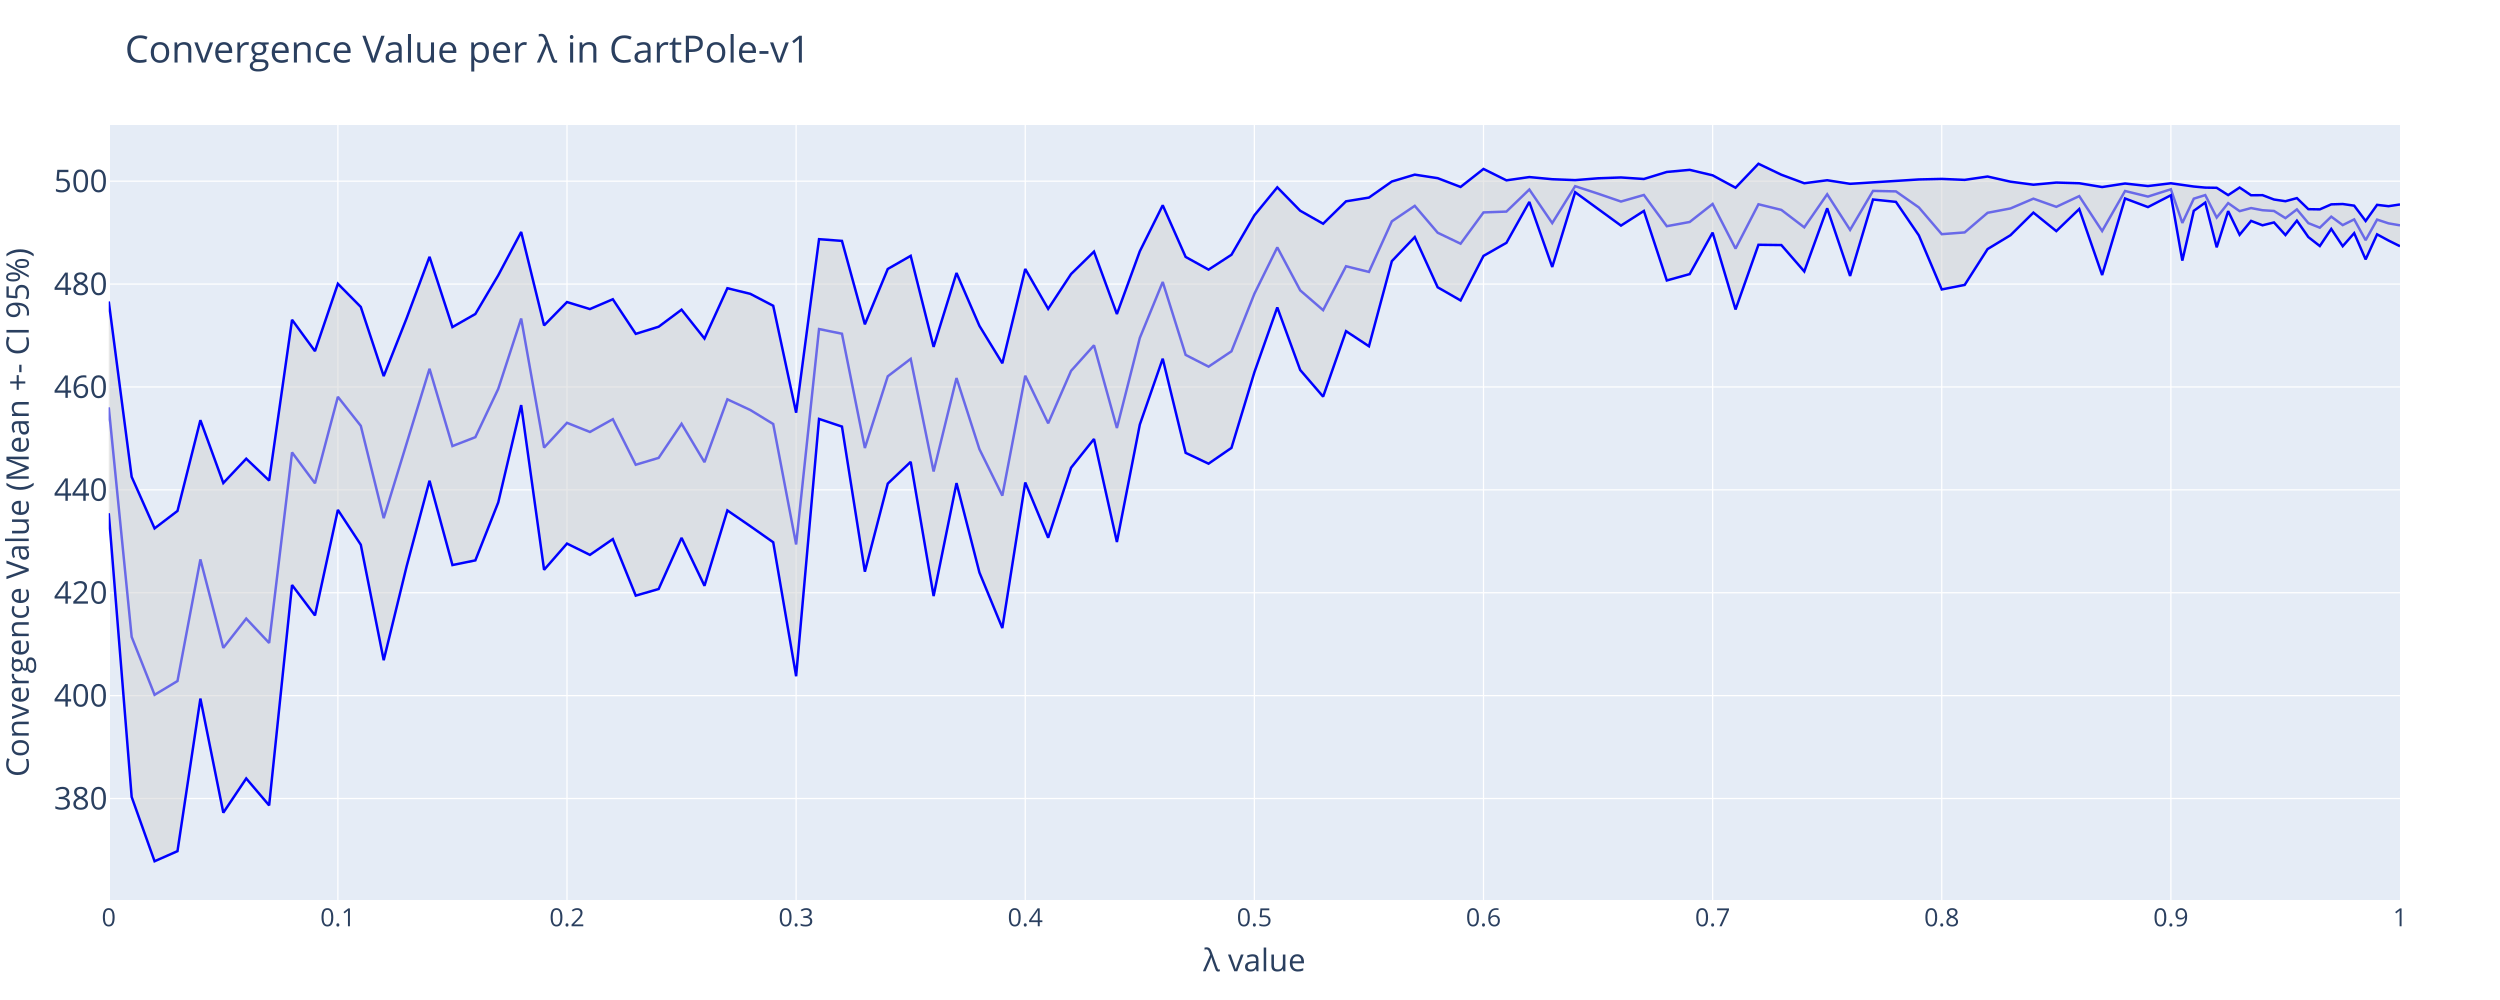
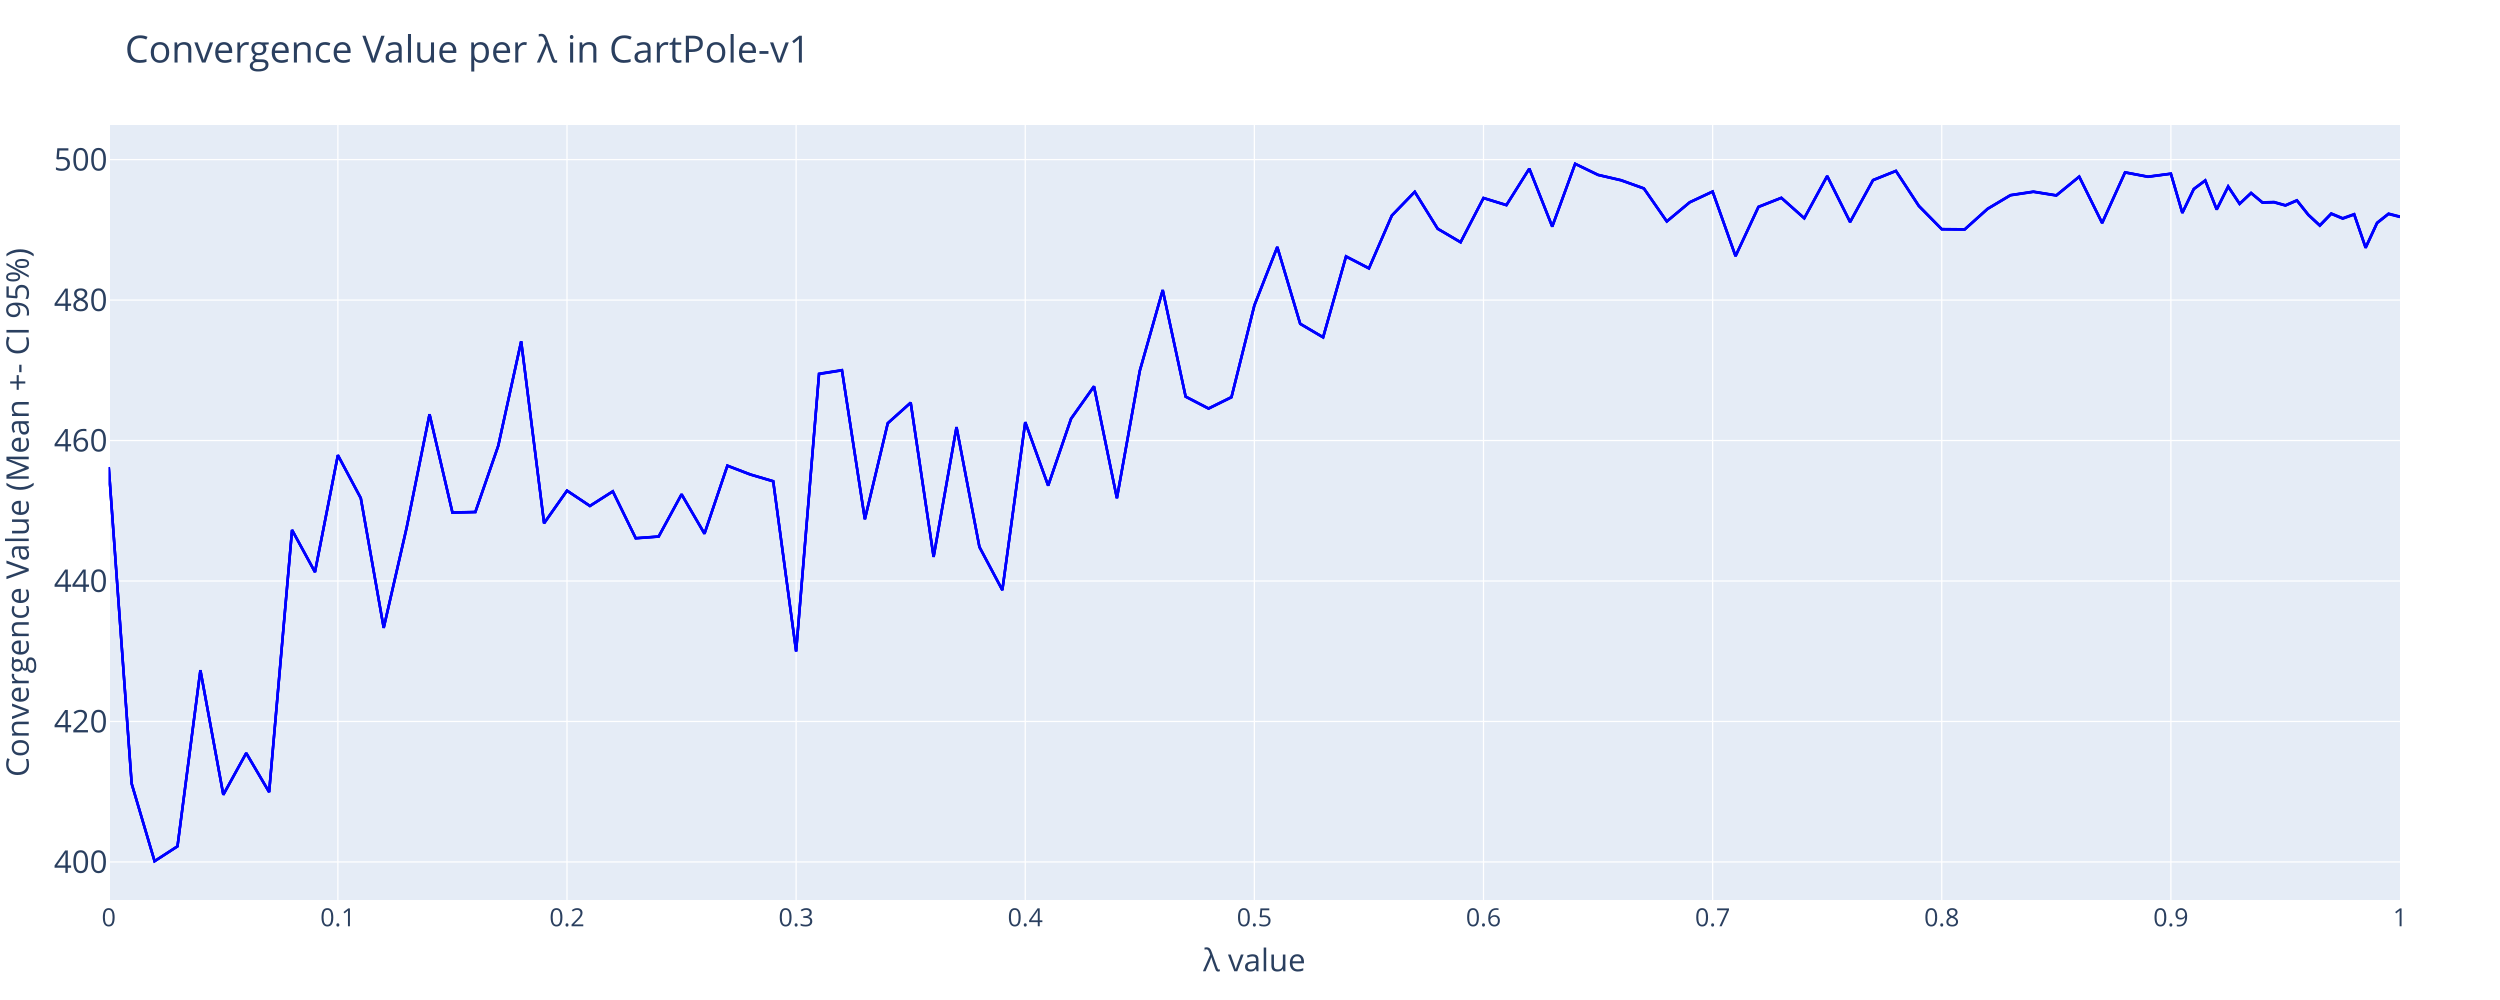
<svg xmlns="http://www.w3.org/2000/svg" class="main-svg" width="2000" height="800" style="" viewBox="0 0 2000 800">
  <rect x="0" y="0" width="2000" height="800" style="fill: rgb(255, 255, 255); fill-opacity: 1;" />
-   <defs id="defs-a931bc">
+   <defs id="defs-7985c5">
    <g class="clips">
-       <clipPath id="clipa931bcxyplot" class="plotclip">
+       <clipPath id="clip7985c5xyplot" class="plotclip">
        <rect width="1833" height="620" />
      </clipPath>
-       <clipPath class="axesclip" id="clipa931bcx">
+       <clipPath class="axesclip" id="clip7985c5x">
        <rect x="87" y="0" width="1833" height="800" />
      </clipPath>
-       <clipPath class="axesclip" id="clipa931bcy">
+       <clipPath class="axesclip" id="clip7985c5y">
        <rect x="0" y="100" width="2000" height="620" />
      </clipPath>
-       <clipPath class="axesclip" id="clipa931bcxy">
+       <clipPath class="axesclip" id="clip7985c5xy">
        <rect x="87" y="100" width="1833" height="620" />
      </clipPath>
    </g>
    <g class="gradients" />
    <g class="patterns" />
  </defs>
  <g class="bglayer">
    <rect class="bg" x="87" y="100" width="1833" height="620" style="fill: rgb(229, 236, 246); fill-opacity: 1; stroke-width: 0;" />
  </g>
  <g class="layer-below">
    <g class="imagelayer" />
    <g class="shapelayer" />
  </g>
  <g class="cartesianlayer">
    <g class="subplot xy">
      <g class="layer-subplot">
        <g class="shapelayer" />
        <g class="imagelayer" />
      </g>
      <g class="minor-gridlayer">
        <g class="x" />
        <g class="y" />
      </g>
      <g class="gridlayer">
        <g class="x">
          <path class="xgrid crisp" transform="translate(270.3,0)" d="M0,100v620" style="stroke: rgb(255, 255, 255); stroke-opacity: 1; stroke-width: 1px;" />
          <path class="xgrid crisp" transform="translate(453.6,0)" d="M0,100v620" style="stroke: rgb(255, 255, 255); stroke-opacity: 1; stroke-width: 1px;" />
          <path class="xgrid crisp" transform="translate(636.9,0)" d="M0,100v620" style="stroke: rgb(255, 255, 255); stroke-opacity: 1; stroke-width: 1px;" />
          <path class="xgrid crisp" transform="translate(820.2,0)" d="M0,100v620" style="stroke: rgb(255, 255, 255); stroke-opacity: 1; stroke-width: 1px;" />
          <path class="xgrid crisp" transform="translate(1003.5,0)" d="M0,100v620" style="stroke: rgb(255, 255, 255); stroke-opacity: 1; stroke-width: 1px;" />
          <path class="xgrid crisp" transform="translate(1186.8,0)" d="M0,100v620" style="stroke: rgb(255, 255, 255); stroke-opacity: 1; stroke-width: 1px;" />
          <path class="xgrid crisp" transform="translate(1370.1,0)" d="M0,100v620" style="stroke: rgb(255, 255, 255); stroke-opacity: 1; stroke-width: 1px;" />
          <path class="xgrid crisp" transform="translate(1553.4,0)" d="M0,100v620" style="stroke: rgb(255, 255, 255); stroke-opacity: 1; stroke-width: 1px;" />
          <path class="xgrid crisp" transform="translate(1736.7,0)" d="M0,100v620" style="stroke: rgb(255, 255, 255); stroke-opacity: 1; stroke-width: 1px;" />
        </g>
        <g class="y">
-           <path class="ygrid crisp" transform="translate(0,638.82)" d="M87,0h1833" style="stroke: rgb(255, 255, 255); stroke-opacity: 1; stroke-width: 1px;" />
-           <path class="ygrid crisp" transform="translate(0,556.51)" d="M87,0h1833" style="stroke: rgb(255, 255, 255); stroke-opacity: 1; stroke-width: 1px;" />
-           <path class="ygrid crisp" transform="translate(0,474.2)" d="M87,0h1833" style="stroke: rgb(255, 255, 255); stroke-opacity: 1; stroke-width: 1px;" />
-           <path class="ygrid crisp" transform="translate(0,391.88)" d="M87,0h1833" style="stroke: rgb(255, 255, 255); stroke-opacity: 1; stroke-width: 1px;" />
-           <path class="ygrid crisp" transform="translate(0,309.57)" d="M87,0h1833" style="stroke: rgb(255, 255, 255); stroke-opacity: 1; stroke-width: 1px;" />
-           <path class="ygrid crisp" transform="translate(0,227.26)" d="M87,0h1833" style="stroke: rgb(255, 255, 255); stroke-opacity: 1; stroke-width: 1px;" />
-           <path class="ygrid crisp" transform="translate(0,144.94)" d="M87,0h1833" style="stroke: rgb(255, 255, 255); stroke-opacity: 1; stroke-width: 1px;" />
+           <path class="ygrid crisp" transform="translate(0,689.55)" d="M87,0h1833" style="stroke: rgb(255, 255, 255); stroke-opacity: 1; stroke-width: 1px;" />
+           <path class="ygrid crisp" transform="translate(0,577.17)" d="M87,0h1833" style="stroke: rgb(255, 255, 255); stroke-opacity: 1; stroke-width: 1px;" />
+           <path class="ygrid crisp" transform="translate(0,464.8)" d="M87,0h1833" style="stroke: rgb(255, 255, 255); stroke-opacity: 1; stroke-width: 1px;" />
+           <path class="ygrid crisp" transform="translate(0,352.43)" d="M87,0h1833" style="stroke: rgb(255, 255, 255); stroke-opacity: 1; stroke-width: 1px;" />
+           <path class="ygrid crisp" transform="translate(0,240.06)" d="M87,0h1833" style="stroke: rgb(255, 255, 255); stroke-opacity: 1; stroke-width: 1px;" />
+           <path class="ygrid crisp" transform="translate(0,127.68)" d="M87,0h1833" style="stroke: rgb(255, 255, 255); stroke-opacity: 1; stroke-width: 1px;" />
        </g>
      </g>
      <g class="zerolinelayer">
        <path class="xzl zl crisp" transform="translate(87,0)" d="M0,100v620" style="stroke: rgb(255, 255, 255); stroke-opacity: 1; stroke-width: 2px;" />
      </g>
      <g class="layer-between">
        <g class="shapelayer" />
        <g class="imagelayer" />
      </g>
      <path class="xlines-below" />
      <path class="ylines-below" />
      <g class="overlines-below" />
      <g class="xaxislayer-below" />
      <g class="yaxislayer-below" />
      <g class="overaxes-below" />
      <g class="overplot">
-         <g class="xy" transform="translate(87,100)" clip-path="url(#clipa931bcxyplot)">
+         <g class="xy" transform="translate(87,100)" clip-path="url(#clip7985c5xyplot)">
          <g class="scatterlayer mlayer">
-             <g class="trace scatter trace1c932c" style="stroke-miterlimit: 2; opacity: 1;">
+             <g class="trace scatter trace9a4020" style="stroke-miterlimit: 2; opacity: 1;">
              <g class="fills" />
              <g class="errorbars" />
              <g class="lines">
-                 <path class="js-line" d="M0,225.89L18.33,409.53L36.66,455.85L54.99,444.82L73.32,347.5L91.65,418.28L109.98,394.87L128.31,414.37L146.64,261.92L164.97,286.63L183.3,217.46L201.63,240.67L219.96,314.53L256.62,195.01L274.95,256.85L293.28,249.74L311.61,211.06L329.94,154.82L348.27,258.09L366.6,238.25L384.93,245.58L403.26,235.34L421.59,271.8L439.92,266.3L458.25,239.01L476.58,269.74L494.91,219.47L513.24,228.01L531.57,239.21L549.9,335.58L568.23,163.25L586.56,166.98L604.89,258.41L623.22,201.03L641.55,187.09L659.88,277.19L678.21,202.43L696.54,259.34L714.87,296.53L733.2,200.58L751.53,238.65L769.86,196.69L788.19,176.26L806.52,242.42L824.85,170.35L843.18,125.58L861.51,183.91L879.84,193.32L898.17,181.05L916.5,135.04L934.83,97.89L953.16,132.28L971.49,148.14L989.82,113L1008.15,117.54L1026.48,77.07L1044.81,64.68L1063.14,86.18L1081.47,94.96L1099.8,69.94L1118.13,69.27L1136.46,51.6L1154.79,78.48L1173.12,48.94L1191.45,54.94L1209.78,61.23L1228.11,55.97L1246.44,80.96L1264.77,77.58L1283.1,63.17L1301.43,98.89L1319.76,63.41L1338.09,67.92L1356.42,81.88L1374.75,55.42L1393.08,83.91L1411.41,52.72L1429.74,53.11L1448.07,65.93L1466.4,87.34L1484.73,85.93L1503.06,70.24L1521.39,66.75L1539.72,58.93L1558.05,65.47L1576.38,56.9L1594.71,84.83L1613.04,52.8L1631.37,57.26L1649.7,51.41L1658.87,78.35L1668.03,58.94L1677.2,56.07L1686.36,74.05L1695.53,62.49L1704.69,68.92L1713.86,66.45L1723.02,68.18L1732.19,68.77L1741.35,74.49L1750.52,67.51L1759.68,78.5L1768.85,82.15L1778.01,73.32L1787.18,80.08L1796.34,75.52L1805.51,92.16L1814.67,75.67L1823.84,78.69L1833,80.27" style="vector-effect: none; fill: none; stroke: rgb(0, 0, 255); stroke-opacity: 1; stroke-width: 2px; opacity: 1;" />
+                 <path class="js-line" d="M0,273.67L18.33,526.96L36.66,588.93L54.99,577.05L73.32,436.17L91.65,535.79L109.98,502.47L128.31,533.67L146.64,324L164.97,357.63L183.3,264.15L201.63,298.52L219.96,402.27L238.29,322.23L256.62,231.41L274.95,310.05L293.28,309.61L311.61,256.63L329.94,173.08L348.27,318.57L366.6,292.51L384.93,304.76L403.26,293.1L421.59,330.59L439.92,329.25L458.25,295.44L476.58,326.94L494.91,272.56L513.24,279.6L531.57,285.02L549.9,421.09L568.23,199.11L586.56,196.18L604.89,315.36L623.22,238.57L641.55,222.14L659.88,345.47L678.21,241.71L696.54,337.57L714.87,372.08L733.2,237.74L751.53,288.49L769.86,234.97L788.19,209.1L806.52,298.53L824.85,196.61L843.18,132.07L861.51,217.31L879.84,226.82L898.17,217.74L916.5,144.31L934.83,97.6L953.16,159.05L971.49,169.86L989.82,105.15L1008.15,114.68L1026.48,72.43L1044.81,53.47L1063.14,83L1081.47,93.78L1099.8,58.42L1118.13,64.09L1136.46,34.91L1154.79,81.27L1173.12,31.05L1191.45,39.92L1209.78,44.18L1228.11,50.76L1246.44,77.13L1264.77,61.84L1283.1,53.26L1301.43,104.87L1319.76,65.53L1338.09,58.27L1356.42,74.59L1374.75,40.84L1393.08,77.62L1411.41,44.11L1429.74,36.75L1448.07,64.74L1466.4,83.35L1484.73,83.55L1503.06,67.08L1521.39,56.16L1539.72,53.39L1558.05,56.34L1576.38,41.33L1594.71,78.41L1613.04,37.91L1631.37,41.39L1649.7,38.97L1658.87,70.3L1668.03,51.23L1677.2,44.38L1686.36,67.58L1695.53,49.22L1704.69,63.06L1713.86,54.42L1723.02,62.06L1732.19,61.73L1741.35,64.32L1750.52,60.34L1759.68,71.89L1768.85,80.39L1778.01,70.93L1787.18,74.75L1796.34,71.47L1805.51,98.13L1814.67,78.33L1823.84,71.05L1833,73.43" style="vector-effect: none; fill: none; stroke: rgb(0, 0, 255); stroke-opacity: 1; stroke-width: 2px; opacity: 1;" />
              </g>
              <g class="points" />
              <g class="text" />
            </g>
-             <g class="trace scatter trace05433a" style="stroke-miterlimit: 2;">
+             <g class="trace scatter tracecc2d31" style="stroke-miterlimit: 2;">
              <g class="fills">
                <g>
-                   <path class="js-fill" d="M0,141.18L18.33,281.49L36.66,322.71L54.99,308.73L73.32,236.14L91.65,286.41L109.98,266.96L128.31,284.43L146.64,155.81L164.97,180.92L183.3,127L201.63,145.54L219.96,200.89L238.29,154.62L256.62,105.45L274.95,161.66L293.28,151.19L311.61,120.21L329.94,85.57L348.27,160.33L366.6,141.63L384.93,147.26L403.26,139.39L421.59,167.08L439.92,161.39L458.25,147.73L476.58,170.83L494.91,130.58L513.24,135.07L531.57,144.62L549.9,230.16L568.23,91.34L586.56,92.71L604.89,159.47L623.22,115.16L641.55,104.68L659.88,177.51L678.21,118.39L696.54,160.68L714.87,190.61L733.2,115.17L751.53,147.09L769.86,119.22L788.19,101.3L806.52,151.23L824.85,101.03L843.18,64.21L861.51,105.54L879.84,115.7L898.17,103.81L916.5,72.25L934.83,49.86L953.16,68.58L971.49,78.98L989.82,61.06L1008.15,58.07L1026.48,45.21L1044.81,39.71L1063.14,42.53L1081.47,49.56L1099.8,35.16L1118.13,44.27L1136.46,41.65L1154.79,43.37L1173.12,44.09L1191.45,42.63L1209.78,41.97L1228.11,43.19L1246.44,37.56L1264.77,35.88L1283.1,40.25L1301.43,50.17L1319.76,31L1338.09,39.78L1356.42,46.59L1374.75,44.2L1393.08,47.06L1448.07,43.56L1466.4,43.12L1484.73,43.9L1503.06,41.22L1521.39,45.34L1539.72,47.77L1558.05,46.05L1576.38,46.59L1594.71,49.63L1613.04,46.81L1631.37,48.84L1649.7,46.62L1668.03,49.22L1677.2,50.08L1686.36,50.24L1695.53,56.08L1704.69,50.02L1713.86,56.2L1723.02,56.12L1732.19,59.6L1741.35,60.97L1750.52,58.49L1759.68,67.34L1768.85,67.49L1778.01,63.49L1787.18,63.21L1796.34,64.53L1805.51,76.79L1814.67,63.87L1823.84,64.96L1833,63.56L1833,96.98L1823.84,92.43L1814.67,87.47L1805.51,107.54L1796.34,86.51L1787.18,96.95L1778.01,83.15L1768.85,96.82L1759.68,89.67L1750.52,76.52L1741.35,88.02L1732.19,77.94L1723.02,80.24L1713.86,76.71L1704.69,87.82L1695.53,68.9L1686.36,97.86L1677.2,62.06L1668.03,68.66L1658.87,108.49L1649.7,56.21L1631.37,65.67L1613.04,58.78L1594.71,120.03L1576.38,67.22L1558.05,84.88L1539.72,70.1L1521.39,88.17L1503.06,99.26L1484.73,127.95L1466.4,131.55L1448.07,88.3L1429.74,61.5L1411.41,59.6L1393.08,120.77L1374.75,66.63L1356.42,117.16L1338.09,96.06L1319.76,95.82L1301.43,147.6L1283.1,86.08L1264.77,119.27L1246.44,124.37L1228.11,68.75L1209.78,80.48L1173.12,53.79L1154.79,113.58L1136.46,61.55L1118.13,94.26L1099.8,104.72L1081.47,140.36L1063.14,129.83L1044.81,89.66L1026.48,108.92L1008.15,177.01L989.82,164.93L971.49,217.31L953.16,195.98L934.83,145.92L916.5,197.84L898.17,258.3L879.84,270.94L861.51,262.28L843.18,186.95L824.85,239.67L806.52,333.6L788.19,251.22L769.86,274.17L751.53,330.21L733.2,286L714.87,402.44L696.54,358.01L678.21,286.48L659.88,376.86L641.55,269.49L623.22,286.89L604.89,357.35L586.56,241.26L568.23,235.15L549.9,441L531.57,333.81L513.24,320.94L494.91,308.35L476.58,368.65L458.25,330.28L439.92,371.2L421.59,376.51L403.26,331.29L384.93,343.91L366.6,334.86L348.27,355.86L329.94,224.08L311.61,301.91L293.28,348.3L274.95,352.05L256.62,284.58L238.29,353.11L219.96,428.18L201.63,335.79L183.3,307.92L164.97,392.34L146.64,368.03L128.31,544.32L109.98,522.77L91.65,550.16L73.32,458.86L54.99,580.91L36.66,589L18.33,537.57L0,310.59Z" style="fill: rgb(211, 211, 211); fill-opacity: 0.5; stroke-width: 0;" />
+                   <path class="js-fill" d="M0,273.61L18.33,526.87L36.66,588.87L54.99,576.97L73.32,436.1L91.65,535.69L109.98,502.41L128.31,533.56L146.64,323.94L164.97,357.53L183.3,264.09L201.63,298.43L219.96,402.16L238.29,322.08L256.62,231.35L274.95,309.96L293.28,309.52L311.61,256.54L329.94,172.97L348.27,318.42L366.6,292.43L384.93,304.67L403.26,293L421.59,330.49L439.92,329.19L458.25,295.32L476.58,326.82L494.91,272.44L513.24,279.5L531.57,284.91L549.9,420.97L568.23,198.97L586.56,196.06L604.89,315.28L623.22,238.46L641.55,222.06L659.88,345.34L678.21,241.6L696.54,337.41L714.87,372L733.2,237.66L751.53,288.39L769.86,234.8L788.19,208.98L806.52,298.42L824.85,196.45L843.18,131.96L861.51,217.2L879.84,226.68L898.17,217.6L916.5,144.21L934.83,97.49L953.16,158.95L971.49,169.77L989.82,105.01L1008.15,114.55L1026.48,72.36L1044.81,53.41L1063.14,82.91L1081.47,93.68L1099.8,58.36L1118.13,63.96L1136.46,34.88L1154.79,81.19L1173.12,31L1191.45,39.83L1209.78,44.06L1228.11,50.67L1246.44,77.08L1264.77,61.73L1283.1,53.15L1301.43,104.81L1319.76,65.38L1338.09,58.19L1356.42,74.47L1374.75,40.73L1393.08,77.46L1411.41,43.99L1429.74,36.65L1448.07,64.59L1466.4,83.24L1484.73,83.44L1503.06,66.96L1521.39,56.04L1539.72,53.25L1558.05,56.21L1576.38,41.21L1594.71,78.24L1613.04,37.82L1631.37,41.28L1649.7,38.88L1658.87,70.17L1668.03,51.09L1677.2,44.24L1686.36,67.42L1695.53,49.07L1704.69,62.9L1713.86,54.26L1723.02,61.9L1732.19,61.55L1741.35,64.16L1750.52,60.17L1759.68,71.69L1768.85,80.16L1778.01,70.72L1787.18,74.53L1796.34,71.27L1805.51,97.87L1814.67,78.12L1823.84,70.86L1833,73.23L1833,73.63L1823.84,71.25L1814.67,78.55L1805.51,98.38L1796.34,71.66L1787.18,74.97L1778.01,71.14L1768.85,80.61L1759.68,72.09L1750.52,60.51L1741.35,64.47L1732.19,61.91L1723.02,62.21L1713.86,54.59L1704.69,63.22L1695.53,49.38L1686.36,67.74L1677.2,44.53L1668.03,51.36L1658.87,70.42L1649.7,39.06L1631.37,41.49L1613.04,38.01L1594.71,78.57L1576.38,41.45L1558.05,56.47L1539.72,53.52L1521.39,56.27L1503.06,67.19L1484.73,83.67L1466.4,83.47L1448.07,64.89L1429.74,36.85L1411.41,44.23L1393.08,77.77L1374.75,40.96L1356.42,74.71L1338.09,58.35L1319.76,65.67L1301.43,104.94L1283.1,53.36L1264.77,61.95L1246.44,77.19L1228.11,50.86L1209.78,44.29L1191.45,40.01L1173.12,31.1L1154.79,81.35L1136.46,34.95L1118.13,64.21L1099.8,58.49L1081.47,93.89L1063.14,83.08L1044.81,53.53L1026.48,72.49L1008.15,114.81L989.82,105.29L971.49,169.94L953.16,159.15L934.83,97.72L916.5,144.4L898.17,217.89L879.84,226.96L861.51,217.41L843.18,132.18L824.85,196.76L806.52,298.64L788.19,209.22L769.86,235.14L751.53,288.58L733.2,237.83L714.87,372.15L696.54,337.73L678.21,241.81L659.88,345.6L641.55,222.21L623.22,238.68L604.89,315.44L586.56,196.31L568.23,199.25L549.9,421.22L531.57,285.13L513.24,279.69L494.91,272.68L476.58,327.06L458.25,295.56L439.92,329.31L421.59,330.69L403.26,293.2L384.93,304.85L366.6,292.59L348.27,318.72L329.94,173.19L311.61,256.72L293.28,309.7L274.95,310.14L256.62,231.48L238.29,322.37L219.96,402.38L201.63,298.61L183.3,264.2L164.97,357.74L146.64,324.05L128.31,533.78L109.98,502.54L91.65,535.88L73.32,436.24L54.99,577.13L36.66,589L18.33,527.06L0,273.73Z" style="fill: rgb(211, 211, 211); fill-opacity: 0.5; stroke-width: 0;" />
                </g>
              </g>
              <g class="errorbars" />
              <g class="lines">
-                 <path class="js-line" d="M0,310.59L18.33,537.57L36.66,589L54.99,580.91L73.32,458.86L91.65,550.16L109.98,522.77L128.31,544.32L146.64,368.03L164.97,392.34L183.3,307.92L201.63,335.79L219.96,428.18L238.29,353.11L256.62,284.58L274.95,352.05L293.28,348.3L311.61,301.91L329.94,224.08L348.27,355.86L366.6,334.86L384.93,343.91L403.26,331.29L421.59,376.51L439.92,371.2L458.25,330.28L476.58,368.65L494.91,308.35L513.24,320.94L531.57,333.81L549.9,441L568.23,235.15L586.56,241.26L604.89,357.35L623.22,286.89L641.55,269.49L659.88,376.86L678.21,286.48L696.54,358.01L714.87,402.44L733.2,286L751.53,330.21L769.86,274.17L788.19,251.22L806.52,333.6L824.85,239.67L843.18,186.95L861.51,262.28L879.84,270.94L898.17,258.3L916.5,197.84L934.83,145.92L953.16,195.98L971.49,217.31L989.82,164.93L1008.15,177.01L1026.48,108.92L1044.81,89.66L1063.14,129.83L1081.47,140.36L1099.8,104.72L1118.13,94.26L1136.46,61.55L1154.79,113.58L1173.12,53.79L1209.78,80.48L1228.11,68.75L1246.44,124.37L1264.77,119.27L1283.1,86.08L1301.43,147.6L1319.76,95.82L1338.09,96.06L1356.42,117.16L1374.75,66.63L1393.08,120.77L1411.41,59.6L1429.74,61.5L1448.07,88.3L1466.4,131.55L1484.73,127.95L1503.06,99.26L1521.39,88.17L1539.72,70.1L1558.05,84.88L1576.38,67.22L1594.71,120.03L1613.04,58.78L1631.37,65.67L1649.7,56.21L1658.87,108.49L1668.03,68.66L1677.2,62.06L1686.36,97.86L1695.53,68.9L1704.69,87.82L1713.86,76.71L1723.02,80.24L1732.19,77.94L1741.35,88.02L1750.52,76.52L1759.68,89.67L1768.85,96.82L1778.01,83.15L1787.18,96.95L1796.34,86.51L1805.51,107.54L1814.67,87.47L1823.84,92.43L1833,96.98" style="vector-effect: none; fill: none; stroke: rgb(0, 0, 255); stroke-opacity: 1; stroke-width: 2px; opacity: 1;" />
+                 <path class="js-line" d="M0,273.73L18.33,527.06L36.66,589L54.99,577.13L73.32,436.24L91.65,535.88L109.98,502.54L128.31,533.78L146.64,324.05L164.97,357.74L183.3,264.2L201.63,298.61L219.96,402.38L238.29,322.37L256.62,231.48L274.95,310.14L293.28,309.7L311.61,256.72L329.94,173.19L348.27,318.72L366.6,292.59L384.93,304.85L403.26,293.2L421.59,330.69L439.92,329.31L458.25,295.56L476.58,327.06L494.91,272.68L513.24,279.69L531.57,285.13L549.9,421.22L568.23,199.25L586.56,196.31L604.89,315.44L623.22,238.68L641.55,222.21L659.88,345.6L678.21,241.81L696.54,337.73L714.87,372.15L733.2,237.83L751.53,288.58L769.86,235.14L788.19,209.22L806.52,298.64L824.85,196.76L843.18,132.18L861.51,217.41L879.84,226.96L898.17,217.89L916.5,144.4L934.83,97.72L953.16,159.15L971.49,169.94L989.82,105.29L1008.15,114.81L1026.48,72.49L1044.81,53.53L1063.14,83.08L1081.47,93.89L1099.8,58.49L1118.13,64.21L1136.46,34.95L1154.79,81.35L1173.12,31.1L1191.45,40.01L1209.78,44.29L1228.11,50.86L1246.44,77.19L1264.77,61.95L1283.1,53.36L1301.43,104.94L1319.76,65.67L1338.09,58.35L1356.42,74.71L1374.75,40.96L1393.08,77.77L1411.41,44.23L1429.74,36.85L1448.07,64.89L1466.4,83.47L1484.73,83.67L1503.06,67.19L1521.39,56.27L1539.72,53.52L1558.05,56.47L1576.38,41.45L1594.71,78.57L1613.04,38.01L1631.37,41.49L1649.7,39.06L1658.87,70.42L1668.03,51.36L1677.2,44.53L1686.36,67.74L1695.53,49.38L1704.69,63.22L1713.86,54.59L1723.02,62.21L1732.19,61.91L1741.35,64.47L1750.52,60.51L1759.68,72.09L1768.85,80.61L1778.01,71.14L1787.18,74.97L1796.34,71.66L1805.51,98.38L1814.67,78.55L1823.84,71.25L1833,73.63" style="vector-effect: none; fill: none; stroke: rgb(0, 0, 255); stroke-opacity: 1; stroke-width: 2px; opacity: 1;" />
              </g>
              <g class="points" />
              <g class="text" />
            </g>
-             <g class="trace scatter tracee7ac66" style="stroke-miterlimit: 2;">
+             <g class="trace scatter trace4a10da" style="stroke-miterlimit: 2;">
              <g class="fills" />
              <g class="errorbars" />
              <g class="lines">
-                 <path class="js-line" d="M0,141.18L18.33,281.49L36.66,322.71L54.99,308.73L73.32,236.14L91.65,286.41L109.98,266.96L128.31,284.43L146.64,155.81L164.97,180.92L183.3,127L201.63,145.54L219.96,200.89L238.29,154.62L256.62,105.45L274.95,161.66L293.28,151.19L311.61,120.21L329.94,85.57L348.27,160.33L366.6,141.63L384.93,147.26L403.26,139.39L421.59,167.08L439.92,161.39L458.25,147.73L476.58,170.83L494.91,130.58L513.24,135.07L531.57,144.62L549.9,230.16L568.23,91.34L586.56,92.71L604.89,159.47L623.22,115.16L641.55,104.68L659.88,177.51L678.21,118.39L696.54,160.68L714.87,190.61L733.2,115.17L751.53,147.09L769.86,119.22L788.19,101.3L806.52,151.23L824.85,101.03L843.18,64.21L861.51,105.54L879.84,115.7L898.17,103.81L916.5,72.25L934.83,49.86L953.16,68.58L971.49,78.98L989.82,61.06L1008.15,58.07L1026.48,45.21L1044.81,39.71L1063.14,42.53L1081.47,49.56L1099.8,35.16L1118.13,44.27L1136.46,41.65L1154.79,43.37L1173.12,44.09L1191.45,42.63L1209.78,41.97L1228.11,43.19L1246.44,37.56L1264.77,35.88L1283.1,40.25L1301.43,50.17L1319.76,31L1338.09,39.78L1356.42,46.59L1374.75,44.2L1393.08,47.06L1448.07,43.56L1466.4,43.12L1484.73,43.9L1503.06,41.22L1521.39,45.34L1539.72,47.77L1558.05,46.05L1576.38,46.59L1594.71,49.63L1613.04,46.81L1631.37,48.84L1649.7,46.62L1668.03,49.22L1677.2,50.08L1686.36,50.24L1695.53,56.08L1704.69,50.02L1713.86,56.2L1723.02,56.12L1732.19,59.6L1741.35,60.97L1750.52,58.49L1759.68,67.34L1768.85,67.49L1778.01,63.49L1787.18,63.21L1796.34,64.53L1805.51,76.79L1814.67,63.87L1823.84,64.96L1833,63.56" style="vector-effect: none; fill: none; stroke: rgb(0, 0, 255); stroke-opacity: 1; stroke-width: 2px; opacity: 1;" />
+                 <path class="js-line" d="M0,273.61L18.33,526.87L36.66,588.87L54.99,576.97L73.32,436.1L91.65,535.69L109.98,502.41L128.31,533.56L146.64,323.94L164.97,357.53L183.3,264.09L201.63,298.43L219.96,402.16L238.29,322.08L256.62,231.35L274.95,309.96L293.28,309.52L311.61,256.54L329.94,172.97L348.27,318.42L366.6,292.43L384.93,304.67L403.26,293L421.59,330.49L439.92,329.19L458.25,295.32L476.58,326.82L494.91,272.44L513.24,279.5L531.57,284.91L549.9,420.97L568.23,198.97L586.56,196.06L604.89,315.28L623.22,238.46L641.55,222.06L659.88,345.34L678.21,241.6L696.54,337.41L714.87,372L733.2,237.66L751.53,288.39L769.86,234.8L788.19,208.98L806.52,298.42L824.85,196.45L843.18,131.96L861.51,217.2L879.84,226.68L898.17,217.6L916.5,144.21L934.83,97.49L953.16,158.95L971.49,169.77L989.82,105.01L1008.15,114.55L1026.48,72.36L1044.81,53.41L1063.14,82.91L1081.47,93.68L1099.8,58.36L1118.13,63.96L1136.46,34.88L1154.79,81.19L1173.12,31L1191.45,39.83L1209.78,44.06L1228.11,50.67L1246.44,77.08L1264.77,61.73L1283.1,53.15L1301.43,104.81L1319.76,65.38L1338.09,58.19L1356.42,74.47L1374.75,40.73L1393.08,77.46L1411.41,43.99L1429.74,36.65L1448.07,64.59L1466.4,83.24L1484.73,83.44L1503.06,66.96L1521.39,56.04L1539.72,53.25L1558.05,56.21L1576.38,41.21L1594.71,78.24L1613.04,37.82L1631.37,41.28L1649.7,38.88L1658.87,70.17L1668.03,51.09L1677.2,44.24L1686.36,67.42L1695.53,49.07L1704.69,62.9L1713.86,54.26L1723.02,61.9L1732.19,61.55L1741.35,64.16L1750.52,60.17L1759.68,71.69L1768.85,80.16L1778.01,70.72L1787.18,74.53L1796.34,71.27L1805.51,97.87L1814.67,78.12L1823.84,70.86L1833,73.23" style="vector-effect: none; fill: none; stroke: rgb(0, 0, 255); stroke-opacity: 1; stroke-width: 2px; opacity: 1;" />
              </g>
              <g class="points" />
              <g class="text" />
            </g>
          </g>
        </g>
      </g>
      <g class="zerolinelayer-above" />
      <path class="xlines-above crisp" d="M0,0" style="fill: none;" />
      <path class="ylines-above crisp" d="M0,0" style="fill: none;" />
      <g class="overlines-above" />
      <g class="xaxislayer-above">
        <g class="xtick">
          <text text-anchor="middle" x="0" y="741" transform="translate(87,0)" style="font-family: 'Open Sans', verdana, arial, sans-serif; font-size: 20px; fill: rgb(42, 63, 95); fill-opacity: 1; white-space: pre;">0</text>
        </g>
        <g class="xtick">
          <text text-anchor="middle" x="0" y="741" style="font-family: 'Open Sans', verdana, arial, sans-serif; font-size: 20px; fill: rgb(42, 63, 95); fill-opacity: 1; white-space: pre;" transform="translate(270.3,0)">0.1</text>
        </g>
        <g class="xtick">
          <text text-anchor="middle" x="0" y="741" style="font-family: 'Open Sans', verdana, arial, sans-serif; font-size: 20px; fill: rgb(42, 63, 95); fill-opacity: 1; white-space: pre;" transform="translate(453.6,0)">0.2</text>
        </g>
        <g class="xtick">
          <text text-anchor="middle" x="0" y="741" style="font-family: 'Open Sans', verdana, arial, sans-serif; font-size: 20px; fill: rgb(42, 63, 95); fill-opacity: 1; white-space: pre;" transform="translate(636.9,0)">0.3</text>
        </g>
        <g class="xtick">
          <text text-anchor="middle" x="0" y="741" style="font-family: 'Open Sans', verdana, arial, sans-serif; font-size: 20px; fill: rgb(42, 63, 95); fill-opacity: 1; white-space: pre;" transform="translate(820.2,0)">0.4</text>
        </g>
        <g class="xtick">
          <text text-anchor="middle" x="0" y="741" style="font-family: 'Open Sans', verdana, arial, sans-serif; font-size: 20px; fill: rgb(42, 63, 95); fill-opacity: 1; white-space: pre;" transform="translate(1003.5,0)">0.5</text>
        </g>
        <g class="xtick">
          <text text-anchor="middle" x="0" y="741" style="font-family: 'Open Sans', verdana, arial, sans-serif; font-size: 20px; fill: rgb(42, 63, 95); fill-opacity: 1; white-space: pre;" transform="translate(1186.8,0)">0.6</text>
        </g>
        <g class="xtick">
          <text text-anchor="middle" x="0" y="741" style="font-family: 'Open Sans', verdana, arial, sans-serif; font-size: 20px; fill: rgb(42, 63, 95); fill-opacity: 1; white-space: pre;" transform="translate(1370.1,0)">0.7</text>
        </g>
        <g class="xtick">
          <text text-anchor="middle" x="0" y="741" style="font-family: 'Open Sans', verdana, arial, sans-serif; font-size: 20px; fill: rgb(42, 63, 95); fill-opacity: 1; white-space: pre;" transform="translate(1553.4,0)">0.8</text>
        </g>
        <g class="xtick">
          <text text-anchor="middle" x="0" y="741" style="font-family: 'Open Sans', verdana, arial, sans-serif; font-size: 20px; fill: rgb(42, 63, 95); fill-opacity: 1; white-space: pre;" transform="translate(1736.7,0)">0.9</text>
        </g>
        <g class="xtick">
          <text text-anchor="middle" x="0" y="741" style="font-family: 'Open Sans', verdana, arial, sans-serif; font-size: 20px; fill: rgb(42, 63, 95); fill-opacity: 1; white-space: pre;" transform="translate(1920,0)">1</text>
        </g>
      </g>
      <g class="yaxislayer-above">
        <g class="ytick">
-           <text text-anchor="end" x="86" y="8.75" transform="translate(0,638.82)" style="font-family: 'Open Sans', verdana, arial, sans-serif; font-size: 25px; fill: rgb(42, 63, 95); fill-opacity: 1; white-space: pre;">380</text>
+           <text text-anchor="end" x="86" y="8.75" transform="translate(0,689.55)" style="font-family: 'Open Sans', verdana, arial, sans-serif; font-size: 25px; fill: rgb(42, 63, 95); fill-opacity: 1; white-space: pre;">400</text>
        </g>
        <g class="ytick">
-           <text text-anchor="end" x="86" y="8.75" style="font-family: 'Open Sans', verdana, arial, sans-serif; font-size: 25px; fill: rgb(42, 63, 95); fill-opacity: 1; white-space: pre;" transform="translate(0,556.51)">400</text>
+           <text text-anchor="end" x="86" y="8.75" style="font-family: 'Open Sans', verdana, arial, sans-serif; font-size: 25px; fill: rgb(42, 63, 95); fill-opacity: 1; white-space: pre;" transform="translate(0,577.17)">420</text>
        </g>
        <g class="ytick">
-           <text text-anchor="end" x="86" y="8.75" style="font-family: 'Open Sans', verdana, arial, sans-serif; font-size: 25px; fill: rgb(42, 63, 95); fill-opacity: 1; white-space: pre;" transform="translate(0,474.2)">420</text>
+           <text text-anchor="end" x="86" y="8.75" style="font-family: 'Open Sans', verdana, arial, sans-serif; font-size: 25px; fill: rgb(42, 63, 95); fill-opacity: 1; white-space: pre;" transform="translate(0,464.8)">440</text>
        </g>
        <g class="ytick">
-           <text text-anchor="end" x="86" y="8.75" style="font-family: 'Open Sans', verdana, arial, sans-serif; font-size: 25px; fill: rgb(42, 63, 95); fill-opacity: 1; white-space: pre;" transform="translate(0,391.88)">440</text>
+           <text text-anchor="end" x="86" y="8.75" style="font-family: 'Open Sans', verdana, arial, sans-serif; font-size: 25px; fill: rgb(42, 63, 95); fill-opacity: 1; white-space: pre;" transform="translate(0,352.43)">460</text>
        </g>
        <g class="ytick">
-           <text text-anchor="end" x="86" y="8.75" style="font-family: 'Open Sans', verdana, arial, sans-serif; font-size: 25px; fill: rgb(42, 63, 95); fill-opacity: 1; white-space: pre;" transform="translate(0,309.57)">460</text>
+           <text text-anchor="end" x="86" y="8.75" style="font-family: 'Open Sans', verdana, arial, sans-serif; font-size: 25px; fill: rgb(42, 63, 95); fill-opacity: 1; white-space: pre;" transform="translate(0,240.06)">480</text>
        </g>
        <g class="ytick">
-           <text text-anchor="end" x="86" y="8.75" style="font-family: 'Open Sans', verdana, arial, sans-serif; font-size: 25px; fill: rgb(42, 63, 95); fill-opacity: 1; white-space: pre;" transform="translate(0,227.26)">480</text>
-         </g>
-         <g class="ytick">
-           <text text-anchor="end" x="86" y="8.75" style="font-family: 'Open Sans', verdana, arial, sans-serif; font-size: 25px; fill: rgb(42, 63, 95); fill-opacity: 1; white-space: pre;" transform="translate(0,144.94)">500</text>
+           <text text-anchor="end" x="86" y="8.75" style="font-family: 'Open Sans', verdana, arial, sans-serif; font-size: 25px; fill: rgb(42, 63, 95); fill-opacity: 1; white-space: pre;" transform="translate(0,127.68)">500</text>
        </g>
      </g>
      <g class="overaxes-above" />
    </g>
  </g>
  <g class="polarlayer" />
  <g class="smithlayer" />
  <g class="ternarylayer" />
  <g class="geolayer" />
  <g class="funnelarealayer" />
  <g class="pielayer" />
  <g class="iciclelayer" />
  <g class="treemaplayer" />
  <g class="sunburstlayer" />
  <g class="glimages" />
-   <defs id="topdefs-a931bc">
+   <defs id="topdefs-7985c5">
    <g class="clips" />
  </defs>
  <g class="layer-above">
    <g class="imagelayer" />
    <g class="shapelayer" />
  </g>
  <g class="infolayer">
    <g class="g-gtitle">
      <text class="gtitle" x="100" y="50" text-anchor="start" dy="0em" style="opacity: 1; font-family: 'Open Sans', verdana, arial, sans-serif; font-size: 30px; fill: rgb(42, 63, 95); fill-opacity: 1; white-space: pre;">Convergence Value per λ in CartPole-v1</text>
    </g>
    <g class="g-xtitle">
      <text class="xtitle" x="1003.5" y="777" text-anchor="middle" style="opacity: 1; font-family: 'Open Sans', verdana, arial, sans-serif; font-size: 25px; fill: rgb(42, 63, 95); fill-opacity: 1; white-space: pre;">λ value</text>
    </g>
    <g class="g-ytitle" transform="translate(1.96875,0)">
      <text class="ytitle" transform="rotate(-90,21.03125,410)" x="21.031" y="410" text-anchor="middle" style="opacity: 1; font-family: 'Open Sans', verdana, arial, sans-serif; font-size: 25px; fill: rgb(42, 63, 95); fill-opacity: 1; white-space: pre;">Convergence Value (Mean +- CI 95%)</text>
    </g>
  </g>
</svg>
